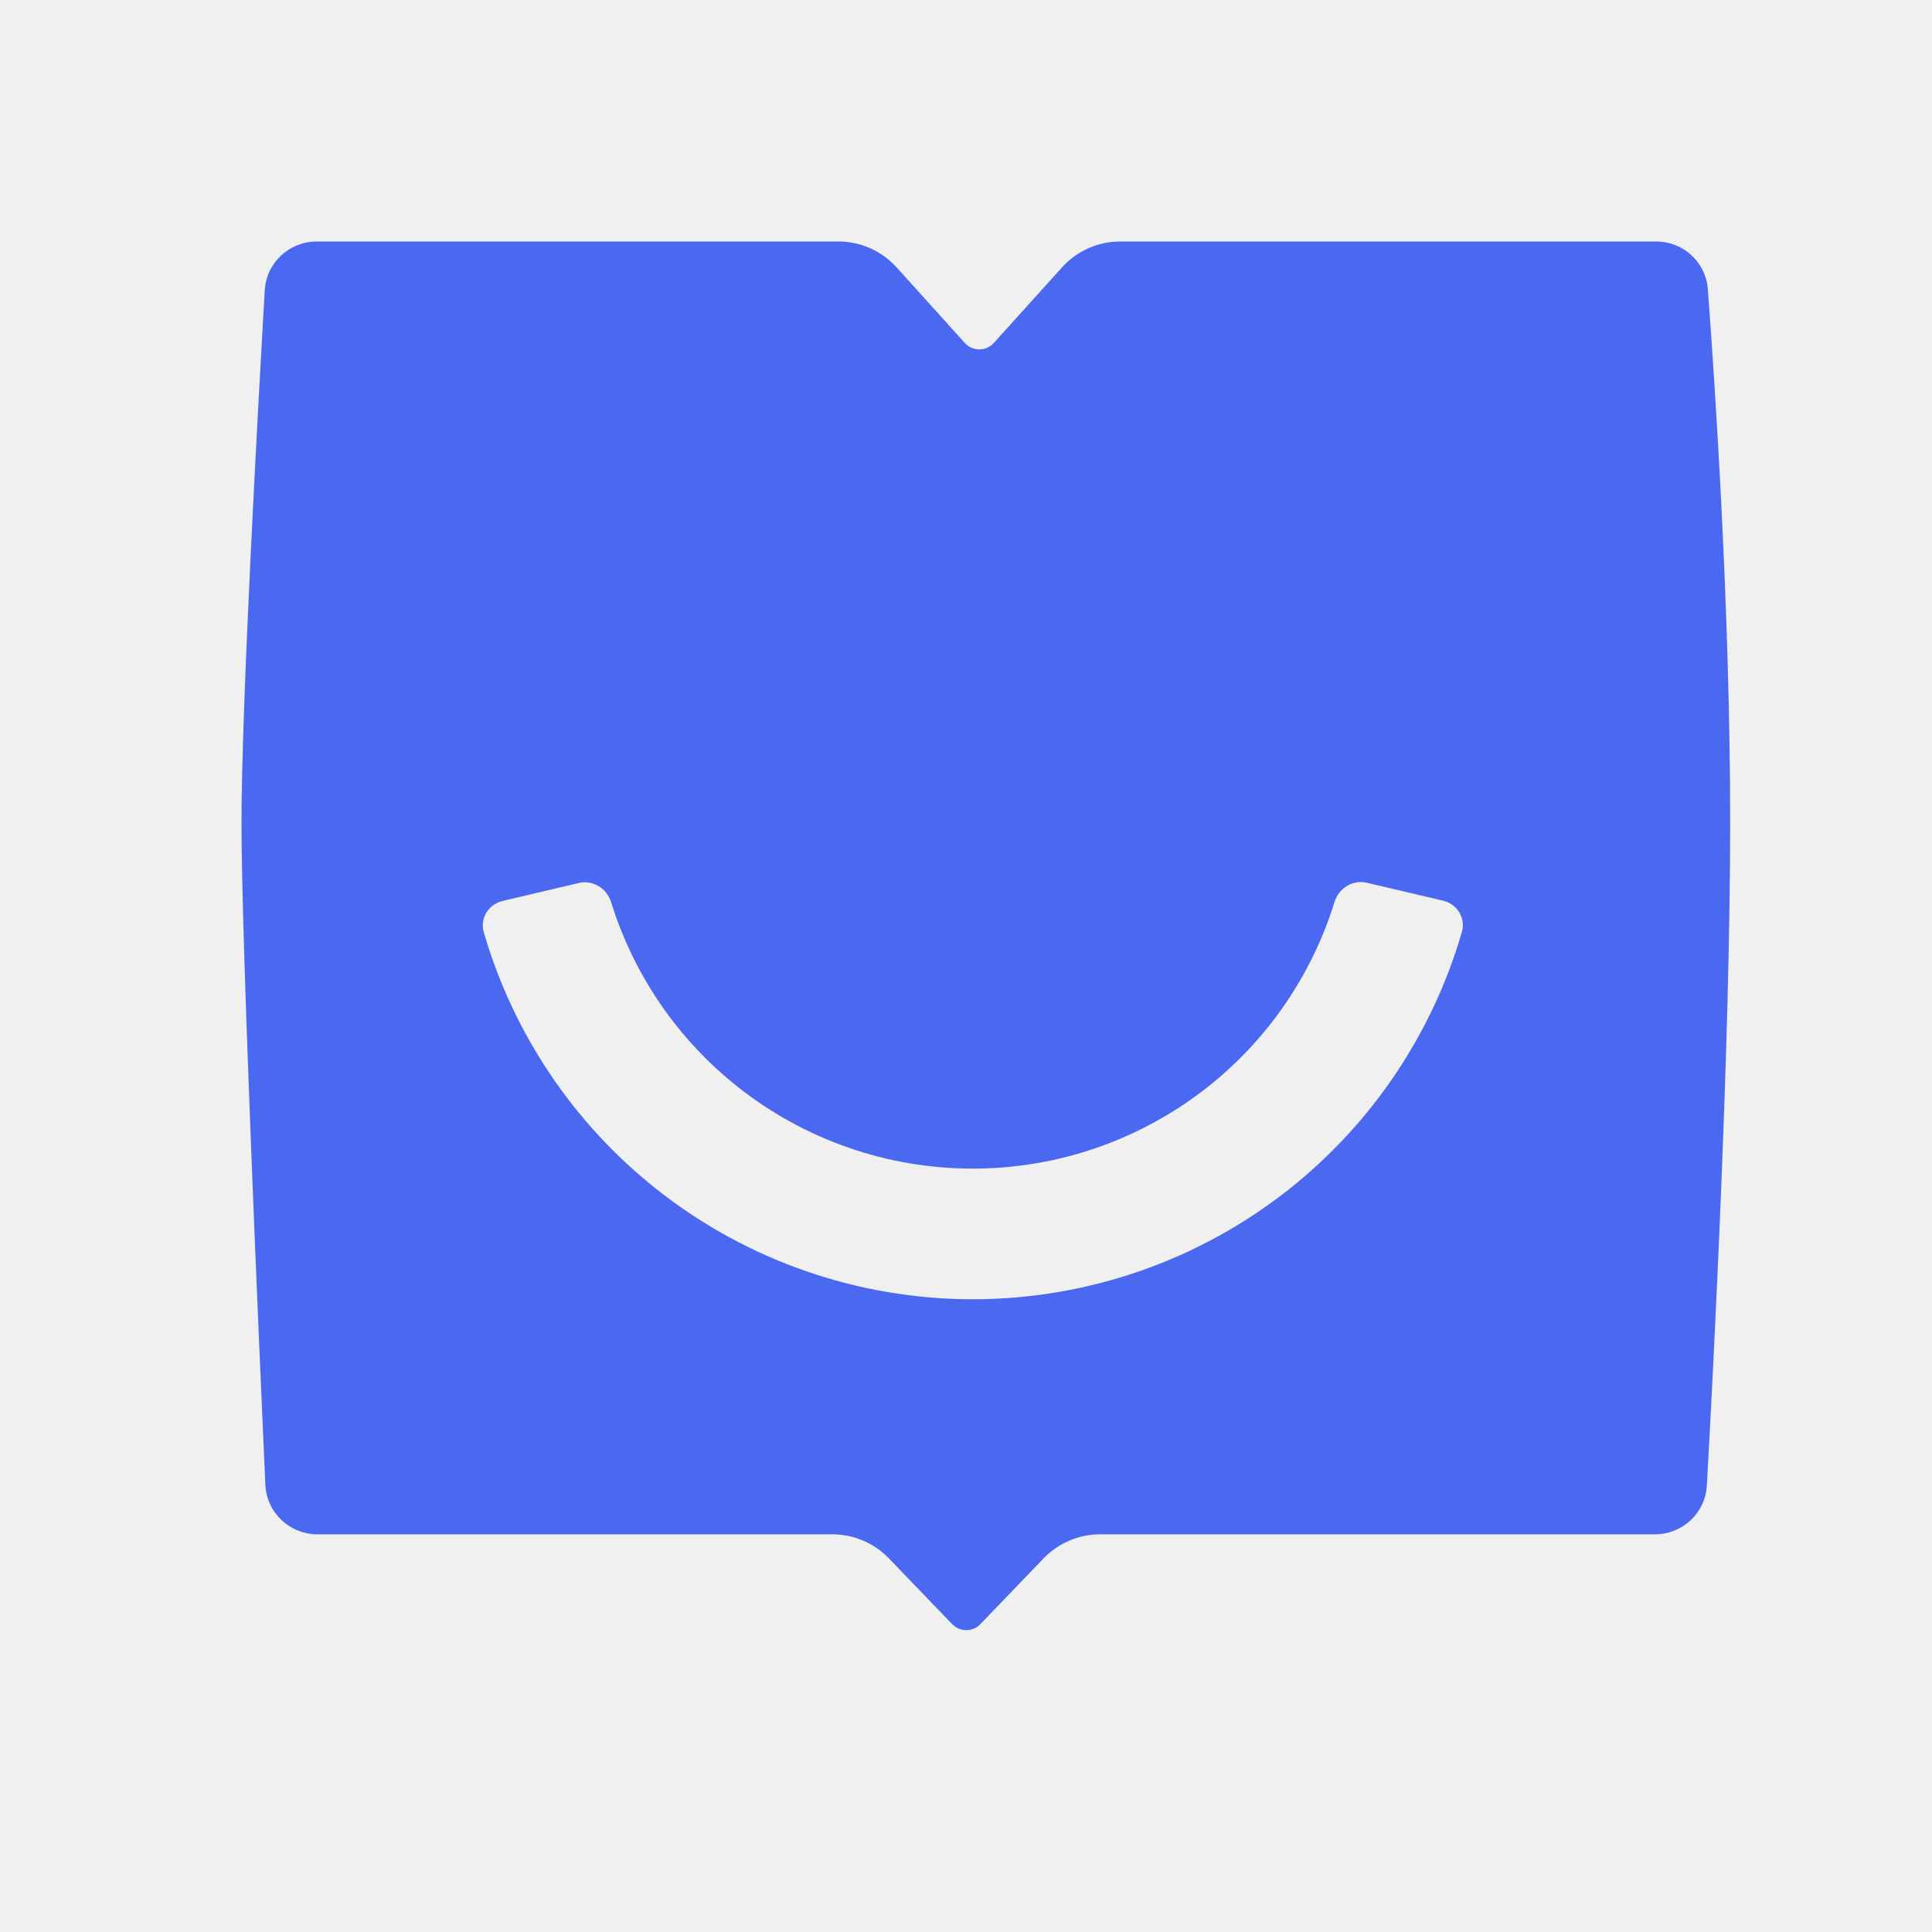
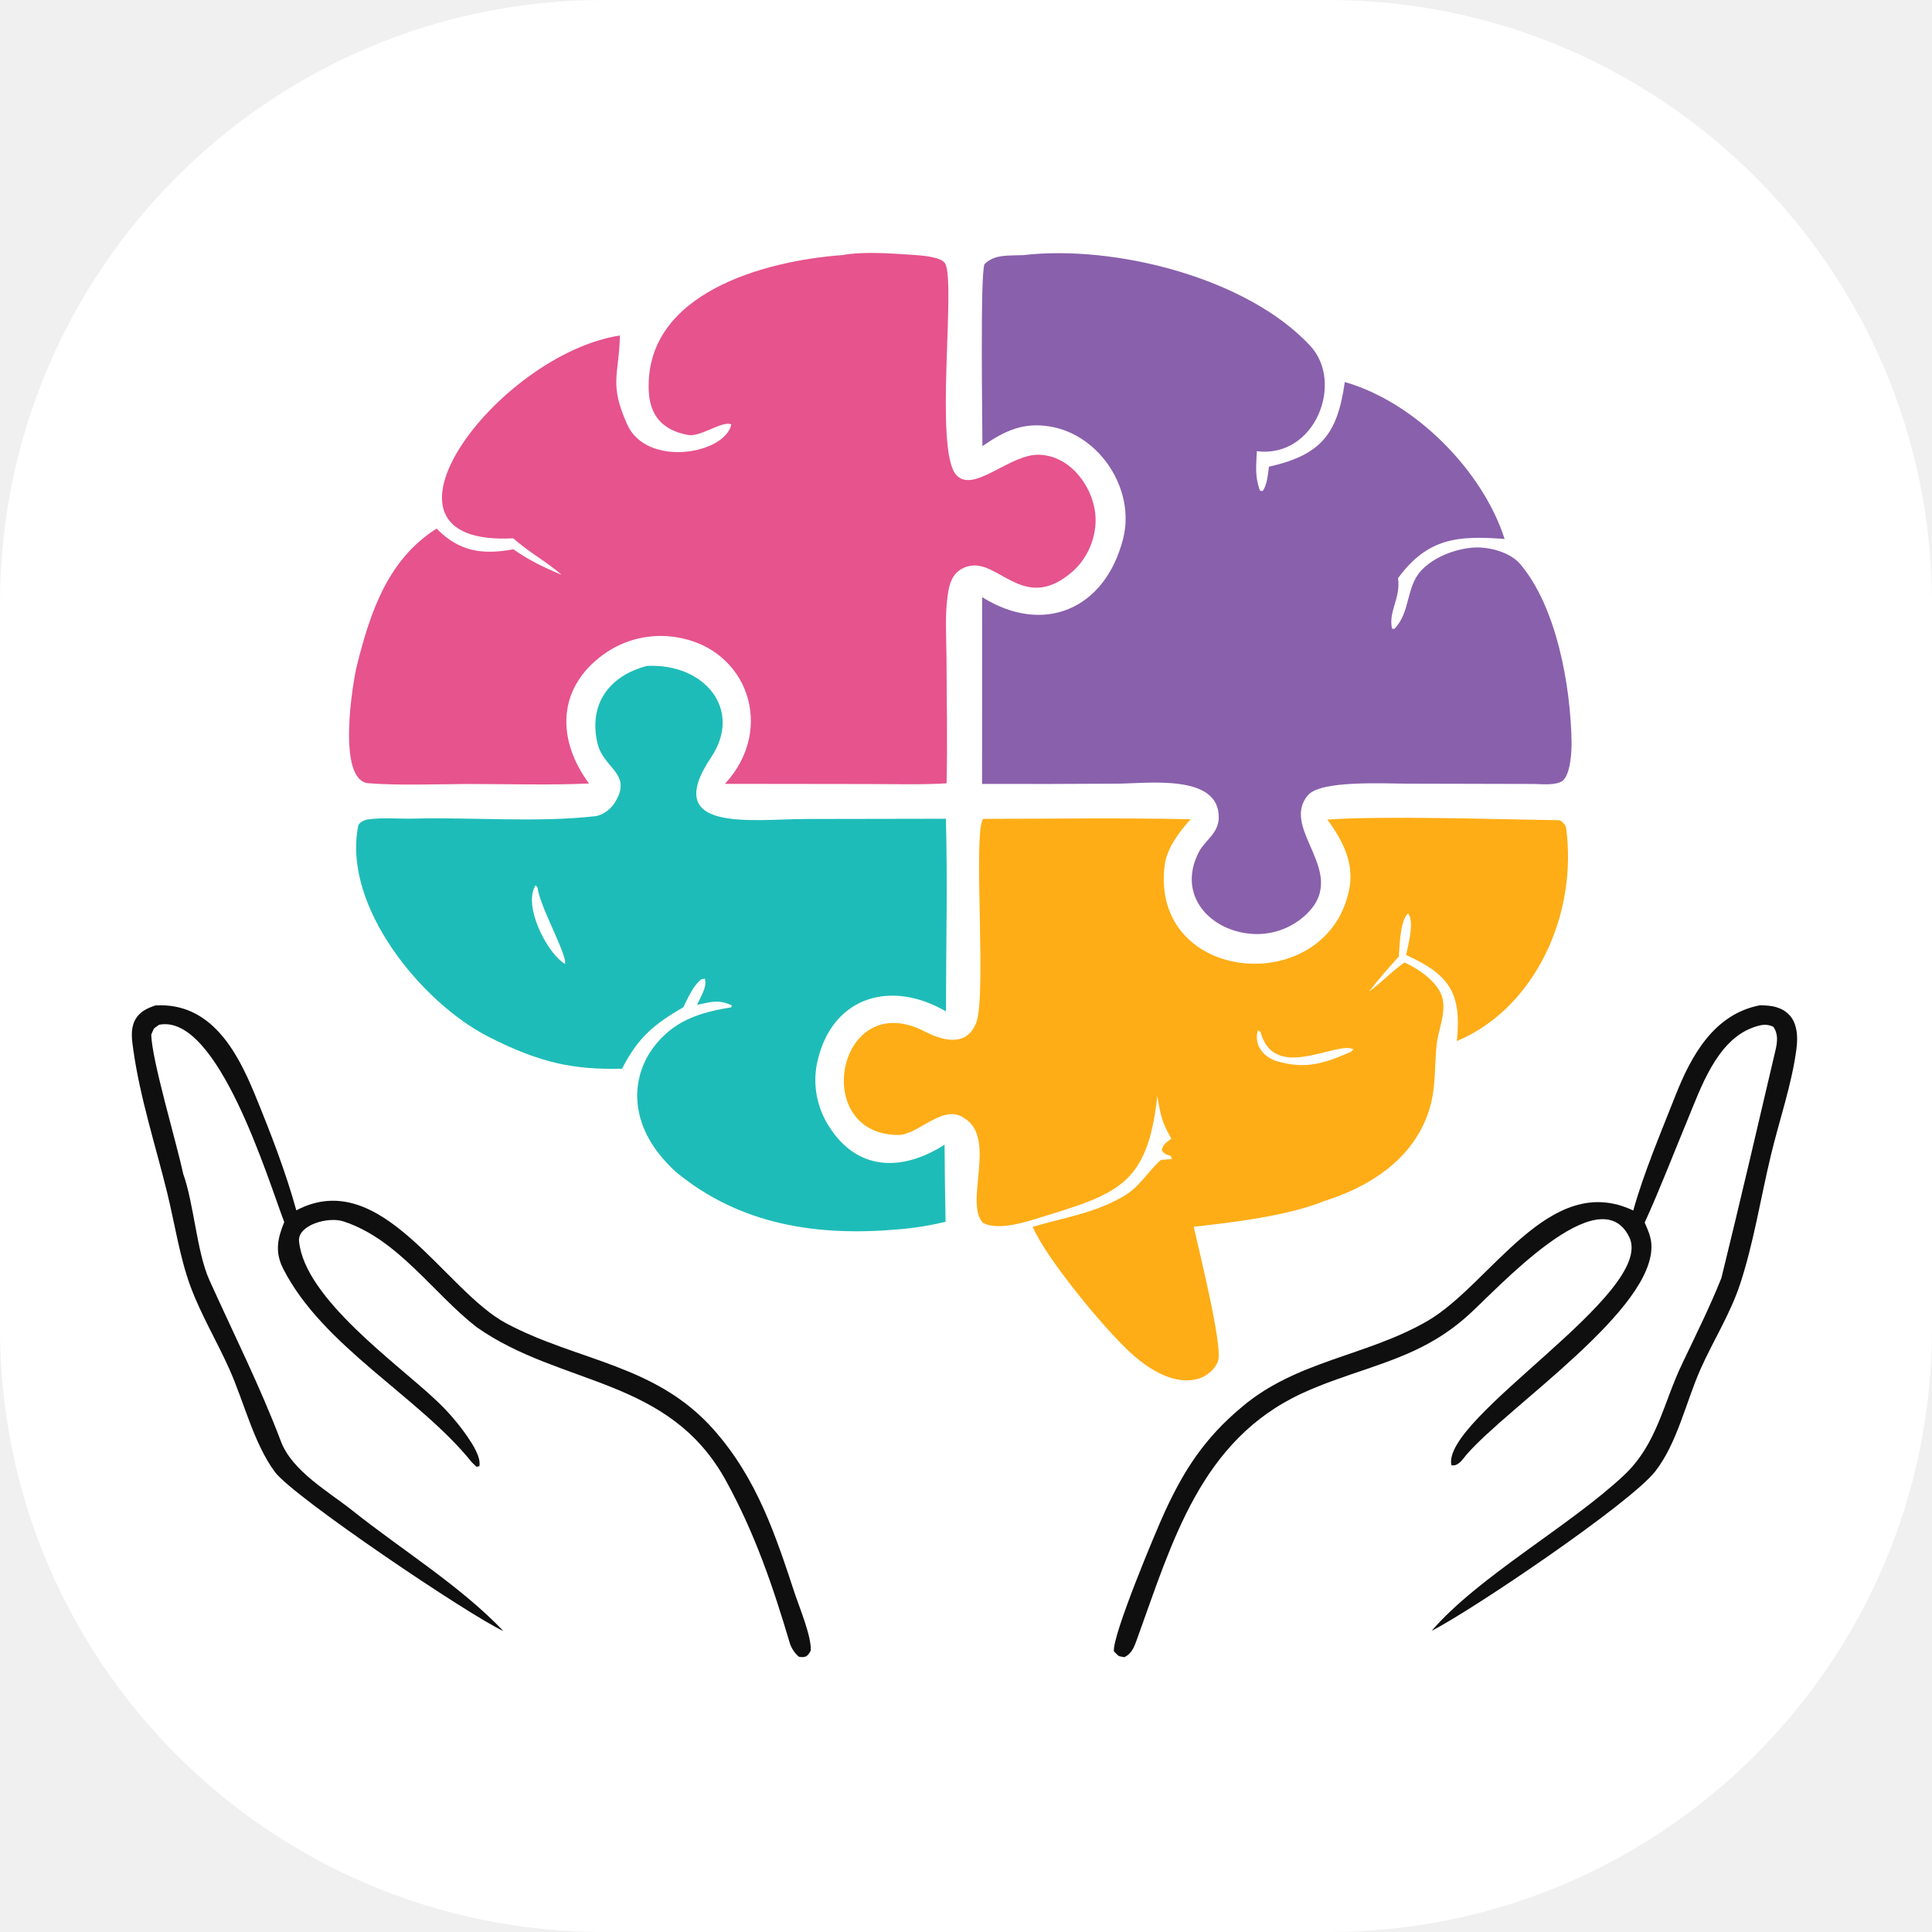
<svg xmlns="http://www.w3.org/2000/svg" width="32" height="32" viewBox="0 0 32 32" fill="none">
-   <path fill-rule="evenodd" clip-rule="evenodd" d="M13.887 4C14.255 4 14.605 4.156 14.851 4.429L15.98 5.68C16.109 5.822 16.333 5.822 16.461 5.68L17.59 4.429C17.836 4.156 18.186 4 18.554 4H27.431C27.88 4 28.254 4.341 28.287 4.789C28.407 6.38 28.657 10.122 28.657 13.625C28.657 17.294 28.383 22.598 28.271 24.604C28.246 25.061 27.868 25.413 27.41 25.413H18.221C17.869 25.413 17.531 25.557 17.286 25.811L16.238 26.901C16.11 27.033 15.898 27.033 15.771 26.901L14.722 25.811C14.477 25.557 14.14 25.413 13.787 25.413H5.259C4.796 25.413 4.416 25.053 4.395 24.591C4.29 22.256 4 15.626 4 13.625C4 11.685 4.273 6.757 4.385 4.81C4.411 4.353 4.79 4 5.247 4H13.887ZM22.639 14.621C22.406 14.566 22.175 14.711 22.104 14.939C21.731 16.144 21.002 17.213 20.007 18.001C18.899 18.878 17.528 19.356 16.114 19.356C14.701 19.357 13.329 18.88 12.221 18.003C11.226 17.216 10.496 16.148 10.122 14.943C10.051 14.714 9.82 14.57 9.587 14.625L8.324 14.923C8.091 14.978 7.946 15.211 8.013 15.441C8.501 17.12 9.501 18.61 10.879 19.7C12.369 20.879 14.214 21.52 16.115 21.52C18.016 21.519 19.861 20.877 21.351 19.697C22.727 18.606 23.726 17.115 24.214 15.435C24.28 15.206 24.135 14.973 23.902 14.918L22.639 14.621Z" fill="#4B68F0" />
+   <rect width="32" height="32" rx="10" fill="white" />
+   <path d="M13.952 4.225C14.306 4.161 14.768 4.198 15.127 4.222C15.247 4.23 15.587 4.251 15.653 4.362C15.839 4.674 15.465 7.462 15.841 7.87C16.125 8.179 16.733 7.511 17.217 7.532C17.465 7.542 17.681 7.663 17.844 7.847C18.041 8.069 18.163 8.377 18.145 8.675C18.127 8.974 17.991 9.267 17.765 9.466C17.025 10.115 16.608 9.384 16.16 9.366C16.049 9.361 15.932 9.403 15.851 9.479C15.742 9.582 15.714 9.735 15.694 9.878C15.649 10.206 15.675 10.562 15.677 10.892C15.679 11.586 15.695 12.281 15.678 12.974C15.308 13 14.747 12.986 14.369 12.986L12.007 12.983C12.849 12.075 12.385 10.745 11.212 10.556C10.782 10.483 10.34 10.587 9.988 10.845C9.224 11.403 9.22 12.253 9.756 12.977C9.151 13.007 8.359 12.985 7.741 12.985C7.255 12.989 6.574 13.011 6.104 12.973C5.573 12.931 5.84 11.303 5.915 11.008C6.138 10.123 6.429 9.264 7.231 8.755C7.609 9.139 7.991 9.192 8.504 9.098C8.764 9.282 9.01 9.399 9.302 9.52C9.048 9.3 8.766 9.151 8.501 8.916C5.836 9.058 8.236 5.87 10.268 5.557C10.252 6.22 10.085 6.352 10.388 7.029C10.709 7.748 12.005 7.524 12.113 7.031C11.975 6.957 11.602 7.243 11.398 7.205C10.984 7.129 10.762 6.894 10.745 6.468C10.681 4.85 12.667 4.319 13.952 4.225Z" fill="#E6538D" />
+   <path d="M16.945 4.226C18.442 4.05 20.645 4.591 21.701 5.727C22.27 6.338 21.78 7.595 20.817 7.473C20.807 7.728 20.782 7.884 20.868 8.126L20.913 8.134C20.989 8.032 20.999 7.86 21.018 7.73C21.874 7.536 22.152 7.199 22.274 6.328C23.43 6.656 24.557 7.789 24.921 8.927C24.154 8.869 23.648 8.905 23.156 9.576C23.202 9.915 22.994 10.118 23.056 10.412L23.094 10.417C23.367 10.141 23.281 9.725 23.543 9.446C23.758 9.218 24.131 9.079 24.44 9.068C24.682 9.059 25.021 9.154 25.179 9.342C25.783 10.055 26.013 11.354 26.03 12.277C26.033 12.452 26.012 12.826 25.883 12.931C25.783 13.012 25.535 12.988 25.407 12.985L23.303 12.98C22.93 12.979 21.877 12.921 21.665 13.17C21.178 13.743 22.398 14.469 21.604 15.174C21.37 15.381 21.064 15.487 20.752 15.469C20.05 15.429 19.484 14.831 19.858 14.11C19.956 13.921 20.178 13.807 20.186 13.553C20.208 12.806 18.996 12.979 18.498 12.98C17.754 12.985 17.01 12.987 16.266 12.984L16.268 9.891C17.277 10.523 18.302 10.102 18.602 8.924C18.81 8.109 18.216 7.201 17.391 7.064C16.947 6.99 16.638 7.137 16.272 7.389C16.272 6.981 16.233 4.52 16.307 4.375C16.474 4.208 16.701 4.237 16.945 4.226Z" fill="#8960AC" />
+   <path d="M21.985 13.575C22.924 13.508 24.812 13.572 25.822 13.585C25.865 13.588 25.934 13.669 25.939 13.707C26.136 15.132 25.434 16.695 24.13 17.244C24.213 16.446 24.005 16.142 23.29 15.818C23.324 15.649 23.432 15.262 23.322 15.129C23.19 15.247 23.183 15.658 23.169 15.843C22.989 16.042 22.841 16.21 22.675 16.423C22.879 16.28 23.036 16.101 23.262 15.942C23.273 15.947 23.285 15.952 23.296 15.957C23.511 16.059 23.802 16.261 23.882 16.499C23.966 16.754 23.822 17.049 23.795 17.305C23.763 17.604 23.779 17.917 23.716 18.212C23.682 18.377 23.624 18.538 23.547 18.688C23.221 19.317 22.588 19.687 21.931 19.894C21.334 20.139 20.397 20.25 19.772 20.319C19.851 20.68 20.258 22.302 20.175 22.541C20.133 22.66 20.03 22.757 19.918 22.809C19.725 22.897 19.5 22.868 19.309 22.792C19.088 22.704 18.89 22.557 18.716 22.397C18.288 22.005 17.332 20.849 17.105 20.321C17.627 20.163 18.131 20.098 18.62 19.807C18.888 19.647 19 19.416 19.228 19.212C19.23 19.212 19.393 19.199 19.411 19.197C19.388 19.091 19.332 19.181 19.241 19.049C19.268 18.95 19.318 18.923 19.401 18.86C19.244 18.584 19.221 18.467 19.169 18.152C19.005 19.653 18.503 19.773 17.154 20.189C16.911 20.264 16.514 20.376 16.284 20.257C15.964 19.927 16.514 18.863 15.979 18.525C15.621 18.264 15.217 18.801 14.875 18.799C13.403 18.789 13.875 16.342 15.313 17.083C15.61 17.236 16.012 17.35 16.17 16.937C16.344 16.48 16.112 13.785 16.284 13.563C17.418 13.561 18.59 13.545 19.721 13.569C19.534 13.775 19.325 14.05 19.29 14.335C19.048 16.298 21.97 16.549 22.346 14.74C22.436 14.302 22.241 13.922 21.985 13.575ZM20.837 17.062C20.758 17.299 20.924 17.511 21.151 17.577C21.63 17.718 21.944 17.609 22.377 17.421L22.417 17.379C22.13 17.236 21.106 17.932 20.878 17.093L20.837 17.062Z" fill="#FEAD16" />
+   <path d="M10.714 11.03C11.672 10.981 12.307 11.756 11.778 12.544C10.932 13.806 12.474 13.566 13.359 13.565L15.667 13.561C15.696 14.578 15.669 15.725 15.668 16.752C14.772 16.228 13.804 16.494 13.547 17.547C13.453 17.92 13.517 18.315 13.721 18.641C14.193 19.405 14.946 19.407 15.645 18.96C15.647 19.386 15.653 19.811 15.662 20.236C15.413 20.297 15.159 20.339 14.903 20.36C13.546 20.483 12.258 20.295 11.185 19.402C10.884 19.122 10.64 18.781 10.572 18.367C10.514 18.018 10.598 17.66 10.805 17.373C11.141 16.909 11.582 16.769 12.111 16.685L12.122 16.652C11.897 16.55 11.784 16.594 11.545 16.644C11.559 16.616 11.572 16.588 11.585 16.561C11.635 16.457 11.712 16.321 11.673 16.209L11.615 16.221C11.474 16.335 11.402 16.518 11.318 16.683C10.824 16.969 10.563 17.192 10.303 17.701C9.51 17.719 8.952 17.614 8.074 17.163C6.997 16.61 5.668 15.021 5.933 13.679C5.943 13.626 6.034 13.58 6.095 13.572C6.339 13.538 6.597 13.564 6.844 13.559C7.824 13.533 8.89 13.628 9.856 13.519C9.992 13.503 10.137 13.388 10.201 13.264C10.464 12.806 9.994 12.727 9.896 12.311C9.745 11.664 10.089 11.194 10.714 11.03ZM8.872 14.662C8.655 14.996 9.061 15.794 9.36 15.966C9.391 15.804 8.937 15.007 8.904 14.702L8.872 14.662Z" fill="#1EBCB8" />
+   <path d="M2.575 16.653C3.482 16.601 3.919 17.392 4.22 18.125C4.473 18.74 4.731 19.406 4.908 20.047C6.315 19.305 7.355 21.371 8.387 21.92C9.576 22.551 10.864 22.594 11.827 23.686C12.541 24.497 12.842 25.416 13.174 26.423C13.256 26.663 13.438 27.101 13.429 27.336C13.38 27.439 13.334 27.46 13.232 27.441C13.165 27.386 13.105 27.295 13.081 27.213C12.799 26.263 12.503 25.4 12.028 24.532C11.08 22.8 9.296 22.968 7.892 21.98C7.165 21.412 6.594 20.526 5.688 20.23C5.433 20.146 4.929 20.292 4.953 20.557C5.042 21.512 6.606 22.602 7.24 23.209C7.428 23.387 7.596 23.584 7.743 23.797C7.828 23.922 7.968 24.133 7.94 24.285L7.892 24.295L7.813 24.218C6.95 23.14 5.348 22.306 4.691 21.015C4.55 20.738 4.596 20.515 4.708 20.241C4.439 19.541 3.61 16.781 2.635 16.973C2.528 17.05 2.561 17.012 2.505 17.137C2.516 17.566 2.921 18.912 3.034 19.441C3.212 19.934 3.259 20.739 3.468 21.202C3.864 22.08 4.311 22.97 4.653 23.874C4.839 24.367 5.442 24.705 5.843 25.024C6.66 25.675 7.615 26.259 8.338 27.015C7.79 26.768 4.858 24.793 4.552 24.379C4.203 23.907 4.038 23.209 3.796 22.67C3.593 22.218 3.335 21.786 3.161 21.323C2.977 20.833 2.893 20.258 2.767 19.747C2.577 18.977 2.315 18.166 2.207 17.38C2.185 17.224 2.159 17.056 2.23 16.909C2.301 16.762 2.428 16.702 2.575 16.653Z" fill="#100F0F" />
+   <path d="M29.153 16.65C29.247 16.653 29.341 16.656 29.43 16.685C29.55 16.723 29.647 16.794 29.704 16.907C29.776 17.05 29.774 17.224 29.754 17.379C29.678 17.96 29.469 18.561 29.332 19.133C29.164 19.833 29.047 20.582 28.823 21.264C28.661 21.758 28.378 22.202 28.167 22.675C27.926 23.216 27.783 23.898 27.418 24.368C27.007 24.898 24.371 26.679 23.713 27.011C24.489 26.11 26.005 25.274 26.898 24.435C27.446 23.92 27.543 23.259 27.858 22.596C28.086 22.116 28.316 21.658 28.512 21.167C28.819 19.915 29.114 18.653 29.407 17.398C29.44 17.258 29.455 17.122 29.371 17.006C29.253 16.95 29.156 16.976 29.037 17.018C28.433 17.235 28.17 18.02 27.947 18.558C27.709 19.132 27.497 19.688 27.241 20.25C27.292 20.365 27.344 20.481 27.352 20.608C27.418 21.683 24.983 23.29 24.287 24.097C24.22 24.179 24.153 24.288 24.04 24.27C23.866 23.483 27.431 21.412 26.986 20.491C26.492 19.471 24.789 21.366 24.315 21.787C24.119 21.964 23.903 22.118 23.672 22.245C23.035 22.601 22.268 22.753 21.566 23.078C19.886 23.854 19.416 25.539 18.835 27.143C18.788 27.271 18.751 27.387 18.623 27.448C18.503 27.426 18.544 27.442 18.45 27.352C18.419 27.093 19.145 25.362 19.292 25.042C19.618 24.333 19.961 23.814 20.561 23.311C21.473 22.532 22.635 22.465 23.644 21.879C24.694 21.269 25.662 19.389 27.052 20.05C27.223 19.434 27.512 18.752 27.747 18.155C28.009 17.488 28.388 16.795 29.153 16.65Z" fill="#100F0F" />
</svg>
